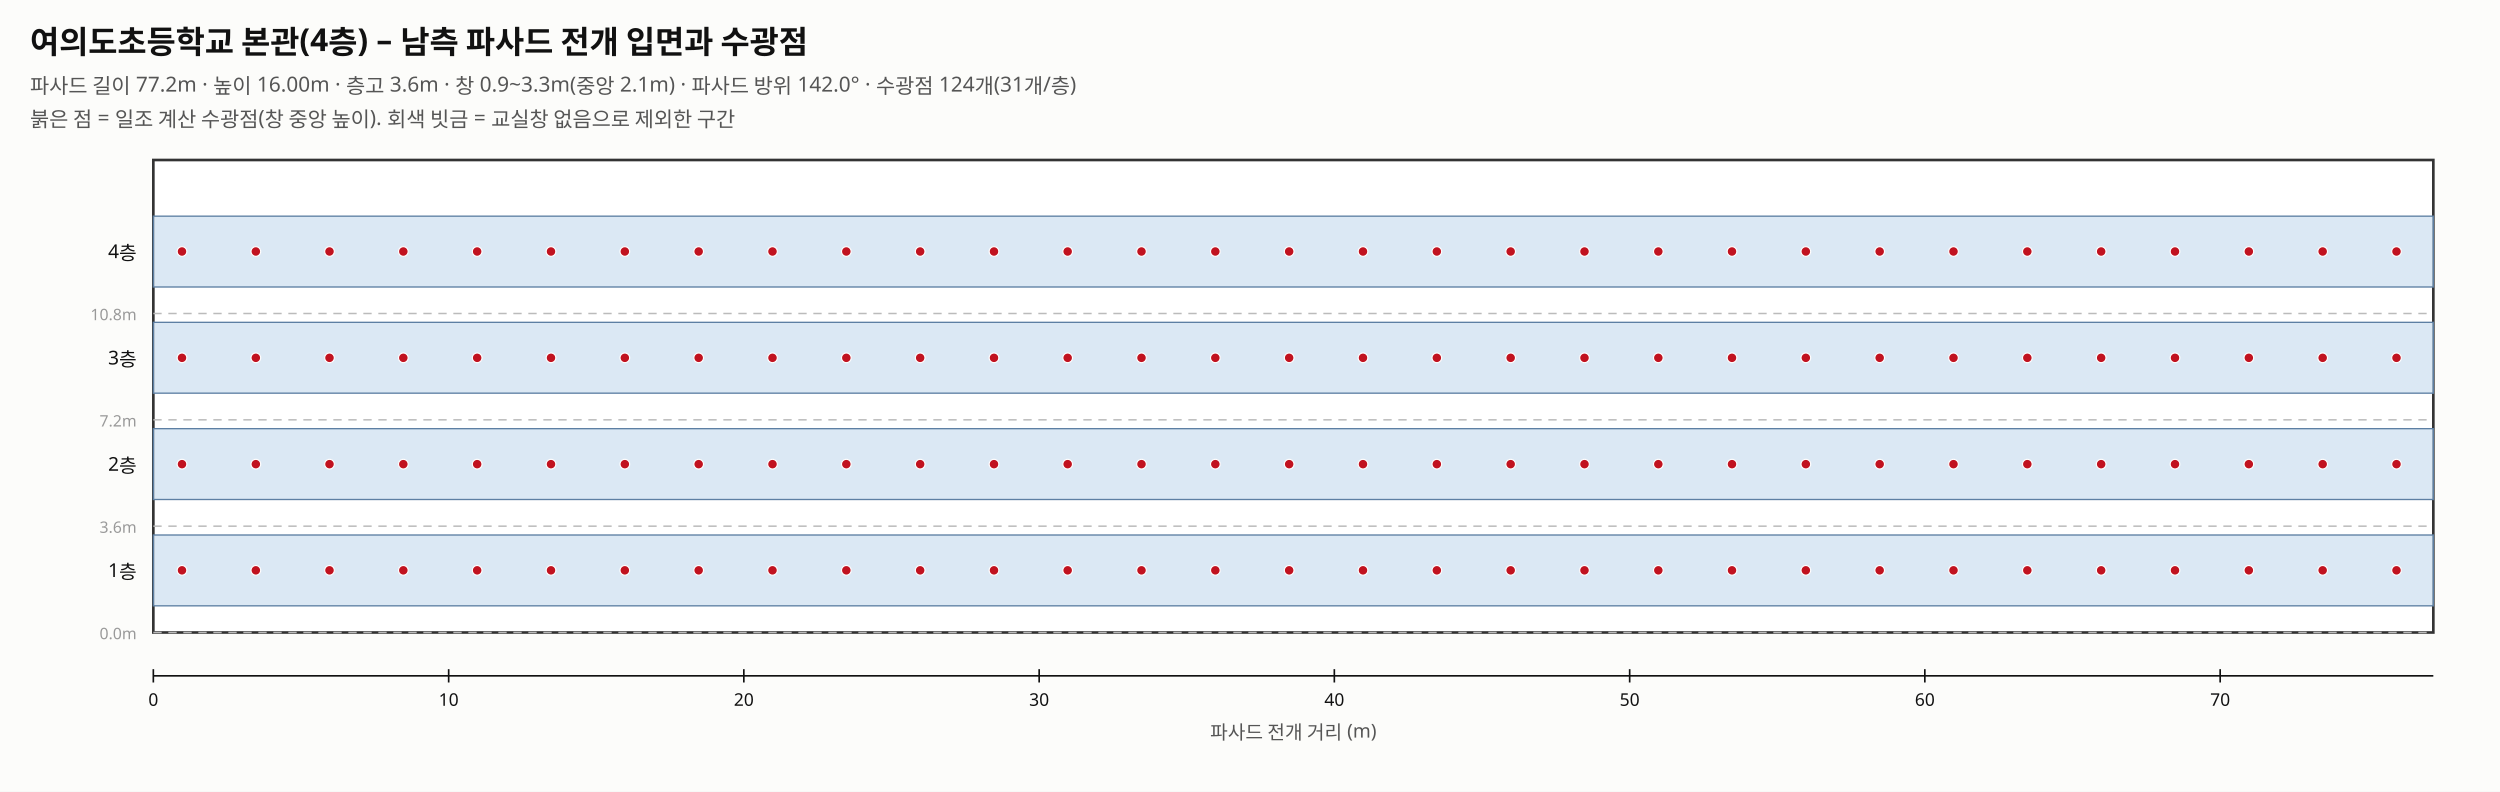
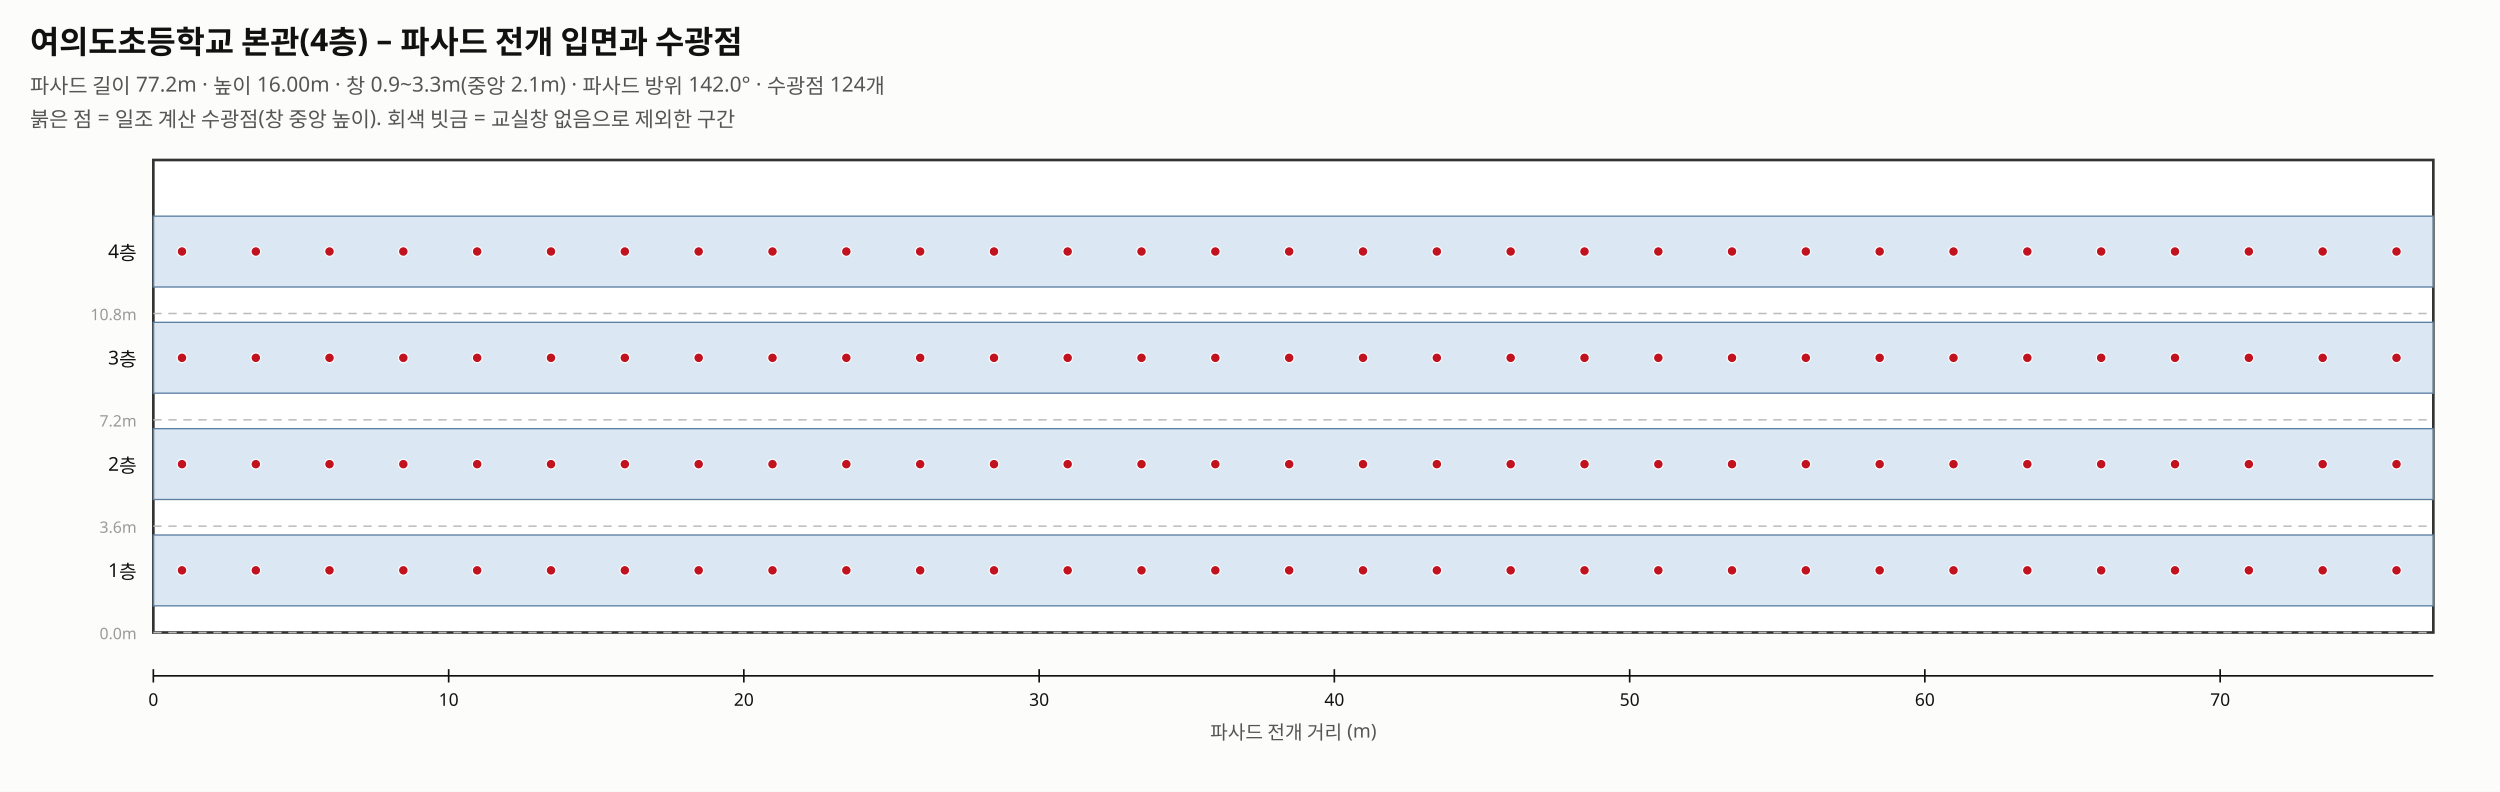
<svg xmlns="http://www.w3.org/2000/svg" width="1500" height="475" viewBox="0 0 1500 475">
  <rect width="100%" height="100%" fill="#fcfcfa" />
-   <text x="18" y="32" font-family="sans-serif" font-size="19" font-weight="bold" fill="#111">여의도초등학교 본관(4층) – 남측 파사드 전개 입면과 수광점</text>
-   <text x="18" y="56" font-family="sans-serif" font-size="12.5" fill="#555">파사드 길이 77.2m · 높이 16.00m · 층고 3.6m · 창 0.9~3.3m(중앙 2.1m) · 파사드 방위 142.0° · 수광점 124개(31개/층)</text>
+   <text x="18" y="32" font-family="sans-serif" font-size="19" font-weight="bold" fill="#111">여의도초등학교 본관(4층) – 파사드 전개 입면과 수광점</text>
+   <text x="18" y="56" font-family="sans-serif" font-size="12.5" fill="#555">파사드 길이 77.2m · 높이 16.00m · 창 0.9~3.3m(중앙 2.1m) · 파사드 방위 142.0° · 수광점 124개</text>
  <text x="18" y="76" font-family="sans-serif" font-size="12.5" fill="#555">붉은 점 = 일조 계산 수광점(창 중앙 높이). 회색 빗금 = 교실창 없음으로 제외한 구간</text>
  <rect x="92.0" y="96.0" width="1368.0" height="283.5" fill="#ffffff" stroke="#333" stroke-width="1.6" />
  <line x1="92.0" y1="379.5" x2="1460.0" y2="379.5" stroke="#bbb" stroke-width="0.9" stroke-dasharray="5 4" />
  <rect x="92.0" y="321.0" width="1368.0" height="42.5" fill="#cfe0f0" fill-opacity="0.75" stroke="#5d7fa3" stroke-width="0.8" />
  <text x="82.0" y="346.2" font-family="sans-serif" font-size="11.5" text-anchor="end" fill="#111">1층</text>
  <text x="82.0" y="383.5" font-family="sans-serif" font-size="9.5" text-anchor="end" fill="#999">0.0m</text>
  <line x1="92.0" y1="315.7" x2="1460.0" y2="315.7" stroke="#bbb" stroke-width="0.9" stroke-dasharray="5 4" />
  <rect x="92.0" y="257.2" width="1368.0" height="42.5" fill="#cfe0f0" fill-opacity="0.75" stroke="#5d7fa3" stroke-width="0.8" />
  <text x="82.0" y="282.5" font-family="sans-serif" font-size="11.5" text-anchor="end" fill="#111">2층</text>
  <text x="82.0" y="319.7" font-family="sans-serif" font-size="9.5" text-anchor="end" fill="#999">3.6m</text>
  <line x1="92.0" y1="251.9" x2="1460.0" y2="251.9" stroke="#bbb" stroke-width="0.9" stroke-dasharray="5 4" />
  <rect x="92.0" y="193.4" width="1368.0" height="42.5" fill="#cfe0f0" fill-opacity="0.75" stroke="#5d7fa3" stroke-width="0.8" />
  <text x="82.0" y="218.7" font-family="sans-serif" font-size="11.5" text-anchor="end" fill="#111">3층</text>
  <text x="82.0" y="255.9" font-family="sans-serif" font-size="9.5" text-anchor="end" fill="#999">7.2m</text>
  <line x1="92.0" y1="188.1" x2="1460.0" y2="188.1" stroke="#bbb" stroke-width="0.9" stroke-dasharray="5 4" />
  <rect x="92.0" y="129.7" width="1368.0" height="42.5" fill="#cfe0f0" fill-opacity="0.75" stroke="#5d7fa3" stroke-width="0.8" />
  <text x="82.0" y="154.9" font-family="sans-serif" font-size="11.5" text-anchor="end" fill="#111">4층</text>
  <text x="82.0" y="192.1" font-family="sans-serif" font-size="9.5" text-anchor="end" fill="#999">10.8m</text>
  <circle cx="1437.9" cy="342.2" r="2.9" fill="#c1121f" stroke="#fff" stroke-width="0.7" />
  <circle cx="1437.9" cy="278.5" r="2.9" fill="#c1121f" stroke="#fff" stroke-width="0.7" />
  <circle cx="1437.9" cy="214.7" r="2.9" fill="#c1121f" stroke="#fff" stroke-width="0.7" />
  <circle cx="1437.9" cy="150.9" r="2.9" fill="#c1121f" stroke="#fff" stroke-width="0.7" />
  <circle cx="1393.6" cy="342.2" r="2.9" fill="#c1121f" stroke="#fff" stroke-width="0.7" />
  <circle cx="1393.6" cy="278.5" r="2.9" fill="#c1121f" stroke="#fff" stroke-width="0.7" />
  <circle cx="1393.6" cy="214.7" r="2.9" fill="#c1121f" stroke="#fff" stroke-width="0.7" />
  <circle cx="1393.6" cy="150.9" r="2.9" fill="#c1121f" stroke="#fff" stroke-width="0.7" />
  <circle cx="1349.3" cy="342.2" r="2.9" fill="#c1121f" stroke="#fff" stroke-width="0.7" />
  <circle cx="1349.3" cy="278.5" r="2.9" fill="#c1121f" stroke="#fff" stroke-width="0.7" />
  <circle cx="1349.3" cy="214.7" r="2.9" fill="#c1121f" stroke="#fff" stroke-width="0.7" />
  <circle cx="1349.3" cy="150.9" r="2.9" fill="#c1121f" stroke="#fff" stroke-width="0.7" />
  <circle cx="1305.0" cy="342.2" r="2.9" fill="#c1121f" stroke="#fff" stroke-width="0.7" />
  <circle cx="1305.0" cy="278.5" r="2.9" fill="#c1121f" stroke="#fff" stroke-width="0.7" />
  <circle cx="1305.0" cy="214.7" r="2.9" fill="#c1121f" stroke="#fff" stroke-width="0.7" />
  <circle cx="1305.0" cy="150.9" r="2.9" fill="#c1121f" stroke="#fff" stroke-width="0.7" />
  <circle cx="1260.7" cy="342.2" r="2.9" fill="#c1121f" stroke="#fff" stroke-width="0.7" />
  <circle cx="1260.7" cy="278.5" r="2.9" fill="#c1121f" stroke="#fff" stroke-width="0.7" />
  <circle cx="1260.7" cy="214.7" r="2.9" fill="#c1121f" stroke="#fff" stroke-width="0.7" />
  <circle cx="1260.7" cy="150.9" r="2.9" fill="#c1121f" stroke="#fff" stroke-width="0.7" />
  <circle cx="1216.4" cy="342.2" r="2.9" fill="#c1121f" stroke="#fff" stroke-width="0.7" />
  <circle cx="1216.4" cy="278.5" r="2.9" fill="#c1121f" stroke="#fff" stroke-width="0.7" />
  <circle cx="1216.4" cy="214.7" r="2.9" fill="#c1121f" stroke="#fff" stroke-width="0.7" />
  <circle cx="1216.4" cy="150.9" r="2.9" fill="#c1121f" stroke="#fff" stroke-width="0.7" />
  <circle cx="1172.1" cy="342.2" r="2.9" fill="#c1121f" stroke="#fff" stroke-width="0.7" />
  <circle cx="1172.1" cy="278.5" r="2.9" fill="#c1121f" stroke="#fff" stroke-width="0.7" />
  <circle cx="1172.1" cy="214.7" r="2.9" fill="#c1121f" stroke="#fff" stroke-width="0.7" />
  <circle cx="1172.1" cy="150.9" r="2.9" fill="#c1121f" stroke="#fff" stroke-width="0.7" />
  <circle cx="1127.8" cy="342.2" r="2.9" fill="#c1121f" stroke="#fff" stroke-width="0.7" />
  <circle cx="1127.8" cy="278.5" r="2.9" fill="#c1121f" stroke="#fff" stroke-width="0.7" />
  <circle cx="1127.8" cy="214.7" r="2.9" fill="#c1121f" stroke="#fff" stroke-width="0.7" />
  <circle cx="1127.8" cy="150.9" r="2.9" fill="#c1121f" stroke="#fff" stroke-width="0.7" />
  <circle cx="1083.5" cy="342.2" r="2.9" fill="#c1121f" stroke="#fff" stroke-width="0.7" />
  <circle cx="1083.5" cy="278.5" r="2.9" fill="#c1121f" stroke="#fff" stroke-width="0.7" />
  <circle cx="1083.5" cy="214.7" r="2.9" fill="#c1121f" stroke="#fff" stroke-width="0.7" />
  <circle cx="1083.5" cy="150.9" r="2.9" fill="#c1121f" stroke="#fff" stroke-width="0.7" />
  <circle cx="1039.2" cy="342.2" r="2.9" fill="#c1121f" stroke="#fff" stroke-width="0.7" />
  <circle cx="1039.2" cy="278.5" r="2.9" fill="#c1121f" stroke="#fff" stroke-width="0.7" />
  <circle cx="1039.2" cy="214.7" r="2.9" fill="#c1121f" stroke="#fff" stroke-width="0.7" />
  <circle cx="1039.2" cy="150.9" r="2.9" fill="#c1121f" stroke="#fff" stroke-width="0.7" />
  <circle cx="995.0" cy="342.2" r="2.9" fill="#c1121f" stroke="#fff" stroke-width="0.7" />
  <circle cx="995.0" cy="278.5" r="2.9" fill="#c1121f" stroke="#fff" stroke-width="0.7" />
  <circle cx="995.0" cy="214.7" r="2.9" fill="#c1121f" stroke="#fff" stroke-width="0.7" />
  <circle cx="995.0" cy="150.9" r="2.9" fill="#c1121f" stroke="#fff" stroke-width="0.7" />
  <circle cx="950.7" cy="342.2" r="2.9" fill="#c1121f" stroke="#fff" stroke-width="0.7" />
  <circle cx="950.7" cy="278.5" r="2.9" fill="#c1121f" stroke="#fff" stroke-width="0.7" />
  <circle cx="950.7" cy="214.7" r="2.9" fill="#c1121f" stroke="#fff" stroke-width="0.7" />
  <circle cx="950.7" cy="150.9" r="2.9" fill="#c1121f" stroke="#fff" stroke-width="0.7" />
  <circle cx="906.4" cy="342.2" r="2.9" fill="#c1121f" stroke="#fff" stroke-width="0.7" />
  <circle cx="906.4" cy="278.5" r="2.9" fill="#c1121f" stroke="#fff" stroke-width="0.7" />
  <circle cx="906.4" cy="214.7" r="2.9" fill="#c1121f" stroke="#fff" stroke-width="0.7" />
  <circle cx="906.4" cy="150.9" r="2.9" fill="#c1121f" stroke="#fff" stroke-width="0.7" />
  <circle cx="862.1" cy="342.2" r="2.9" fill="#c1121f" stroke="#fff" stroke-width="0.7" />
  <circle cx="862.1" cy="278.5" r="2.9" fill="#c1121f" stroke="#fff" stroke-width="0.7" />
  <circle cx="862.1" cy="214.7" r="2.9" fill="#c1121f" stroke="#fff" stroke-width="0.7" />
  <circle cx="862.1" cy="150.9" r="2.9" fill="#c1121f" stroke="#fff" stroke-width="0.7" />
  <circle cx="817.8" cy="342.2" r="2.9" fill="#c1121f" stroke="#fff" stroke-width="0.7" />
  <circle cx="817.8" cy="278.5" r="2.9" fill="#c1121f" stroke="#fff" stroke-width="0.7" />
  <circle cx="817.8" cy="214.7" r="2.9" fill="#c1121f" stroke="#fff" stroke-width="0.7" />
  <circle cx="817.8" cy="150.9" r="2.9" fill="#c1121f" stroke="#fff" stroke-width="0.7" />
  <circle cx="773.5" cy="342.2" r="2.9" fill="#c1121f" stroke="#fff" stroke-width="0.7" />
  <circle cx="773.5" cy="278.5" r="2.9" fill="#c1121f" stroke="#fff" stroke-width="0.7" />
  <circle cx="773.5" cy="214.7" r="2.9" fill="#c1121f" stroke="#fff" stroke-width="0.7" />
  <circle cx="773.5" cy="150.9" r="2.9" fill="#c1121f" stroke="#fff" stroke-width="0.7" />
  <circle cx="729.2" cy="342.2" r="2.9" fill="#c1121f" stroke="#fff" stroke-width="0.7" />
  <circle cx="729.2" cy="278.5" r="2.9" fill="#c1121f" stroke="#fff" stroke-width="0.7" />
  <circle cx="729.2" cy="214.7" r="2.9" fill="#c1121f" stroke="#fff" stroke-width="0.7" />
  <circle cx="729.2" cy="150.9" r="2.9" fill="#c1121f" stroke="#fff" stroke-width="0.7" />
  <circle cx="684.9" cy="342.2" r="2.9" fill="#c1121f" stroke="#fff" stroke-width="0.7" />
  <circle cx="684.9" cy="278.5" r="2.9" fill="#c1121f" stroke="#fff" stroke-width="0.7" />
  <circle cx="684.9" cy="214.7" r="2.9" fill="#c1121f" stroke="#fff" stroke-width="0.7" />
  <circle cx="684.9" cy="150.9" r="2.9" fill="#c1121f" stroke="#fff" stroke-width="0.7" />
  <circle cx="640.6" cy="342.2" r="2.9" fill="#c1121f" stroke="#fff" stroke-width="0.7" />
  <circle cx="640.6" cy="278.5" r="2.9" fill="#c1121f" stroke="#fff" stroke-width="0.7" />
  <circle cx="640.6" cy="214.7" r="2.9" fill="#c1121f" stroke="#fff" stroke-width="0.7" />
  <circle cx="640.6" cy="150.9" r="2.9" fill="#c1121f" stroke="#fff" stroke-width="0.7" />
  <circle cx="596.4" cy="342.2" r="2.9" fill="#c1121f" stroke="#fff" stroke-width="0.7" />
  <circle cx="596.4" cy="278.5" r="2.9" fill="#c1121f" stroke="#fff" stroke-width="0.7" />
  <circle cx="596.4" cy="214.7" r="2.9" fill="#c1121f" stroke="#fff" stroke-width="0.7" />
  <circle cx="596.4" cy="150.9" r="2.9" fill="#c1121f" stroke="#fff" stroke-width="0.7" />
  <circle cx="552.1" cy="342.2" r="2.9" fill="#c1121f" stroke="#fff" stroke-width="0.7" />
  <circle cx="552.1" cy="278.5" r="2.9" fill="#c1121f" stroke="#fff" stroke-width="0.7" />
  <circle cx="552.1" cy="214.7" r="2.9" fill="#c1121f" stroke="#fff" stroke-width="0.7" />
  <circle cx="552.1" cy="150.9" r="2.9" fill="#c1121f" stroke="#fff" stroke-width="0.7" />
  <circle cx="507.8" cy="342.2" r="2.9" fill="#c1121f" stroke="#fff" stroke-width="0.7" />
  <circle cx="507.8" cy="278.5" r="2.9" fill="#c1121f" stroke="#fff" stroke-width="0.7" />
  <circle cx="507.8" cy="214.7" r="2.9" fill="#c1121f" stroke="#fff" stroke-width="0.7" />
  <circle cx="507.8" cy="150.9" r="2.9" fill="#c1121f" stroke="#fff" stroke-width="0.7" />
  <circle cx="463.5" cy="342.2" r="2.9" fill="#c1121f" stroke="#fff" stroke-width="0.7" />
  <circle cx="463.5" cy="278.5" r="2.9" fill="#c1121f" stroke="#fff" stroke-width="0.7" />
  <circle cx="463.5" cy="214.7" r="2.9" fill="#c1121f" stroke="#fff" stroke-width="0.7" />
  <circle cx="463.5" cy="150.9" r="2.9" fill="#c1121f" stroke="#fff" stroke-width="0.7" />
  <circle cx="419.2" cy="342.2" r="2.9" fill="#c1121f" stroke="#fff" stroke-width="0.7" />
  <circle cx="419.2" cy="278.5" r="2.9" fill="#c1121f" stroke="#fff" stroke-width="0.7" />
  <circle cx="419.2" cy="214.7" r="2.9" fill="#c1121f" stroke="#fff" stroke-width="0.7" />
  <circle cx="419.2" cy="150.9" r="2.9" fill="#c1121f" stroke="#fff" stroke-width="0.7" />
  <circle cx="374.9" cy="342.2" r="2.9" fill="#c1121f" stroke="#fff" stroke-width="0.7" />
  <circle cx="374.9" cy="278.5" r="2.9" fill="#c1121f" stroke="#fff" stroke-width="0.7" />
  <circle cx="374.9" cy="214.7" r="2.9" fill="#c1121f" stroke="#fff" stroke-width="0.7" />
  <circle cx="374.9" cy="150.9" r="2.9" fill="#c1121f" stroke="#fff" stroke-width="0.7" />
  <circle cx="330.6" cy="342.2" r="2.9" fill="#c1121f" stroke="#fff" stroke-width="0.7" />
  <circle cx="330.6" cy="278.5" r="2.9" fill="#c1121f" stroke="#fff" stroke-width="0.7" />
  <circle cx="330.6" cy="214.7" r="2.9" fill="#c1121f" stroke="#fff" stroke-width="0.7" />
  <circle cx="330.6" cy="150.9" r="2.9" fill="#c1121f" stroke="#fff" stroke-width="0.7" />
  <circle cx="286.3" cy="342.2" r="2.9" fill="#c1121f" stroke="#fff" stroke-width="0.7" />
  <circle cx="286.3" cy="278.5" r="2.9" fill="#c1121f" stroke="#fff" stroke-width="0.7" />
  <circle cx="286.3" cy="214.7" r="2.9" fill="#c1121f" stroke="#fff" stroke-width="0.7" />
  <circle cx="286.3" cy="150.9" r="2.9" fill="#c1121f" stroke="#fff" stroke-width="0.7" />
  <circle cx="242.0" cy="342.2" r="2.9" fill="#c1121f" stroke="#fff" stroke-width="0.7" />
  <circle cx="242.0" cy="278.5" r="2.9" fill="#c1121f" stroke="#fff" stroke-width="0.7" />
  <circle cx="242.0" cy="214.7" r="2.9" fill="#c1121f" stroke="#fff" stroke-width="0.7" />
  <circle cx="242.0" cy="150.9" r="2.9" fill="#c1121f" stroke="#fff" stroke-width="0.7" />
  <circle cx="197.7" cy="342.2" r="2.9" fill="#c1121f" stroke="#fff" stroke-width="0.7" />
  <circle cx="197.7" cy="278.5" r="2.9" fill="#c1121f" stroke="#fff" stroke-width="0.7" />
  <circle cx="197.7" cy="214.7" r="2.9" fill="#c1121f" stroke="#fff" stroke-width="0.7" />
  <circle cx="197.7" cy="150.9" r="2.9" fill="#c1121f" stroke="#fff" stroke-width="0.7" />
  <circle cx="153.5" cy="342.2" r="2.9" fill="#c1121f" stroke="#fff" stroke-width="0.7" />
  <circle cx="153.5" cy="278.5" r="2.9" fill="#c1121f" stroke="#fff" stroke-width="0.7" />
  <circle cx="153.5" cy="214.7" r="2.9" fill="#c1121f" stroke="#fff" stroke-width="0.7" />
  <circle cx="153.5" cy="150.9" r="2.9" fill="#c1121f" stroke="#fff" stroke-width="0.7" />
  <circle cx="109.2" cy="342.2" r="2.9" fill="#c1121f" stroke="#fff" stroke-width="0.7" />
  <circle cx="109.2" cy="278.5" r="2.9" fill="#c1121f" stroke="#fff" stroke-width="0.7" />
  <circle cx="109.2" cy="214.7" r="2.9" fill="#c1121f" stroke="#fff" stroke-width="0.7" />
  <circle cx="109.2" cy="150.9" r="2.9" fill="#c1121f" stroke="#fff" stroke-width="0.7" />
  <line x1="92.0" y1="405.5" x2="1460.0" y2="405.5" stroke="#111" stroke-width="1" />
  <line x1="92.0" y1="401.5" x2="92.0" y2="409.5" stroke="#111" stroke-width="1" />
  <text x="92.0" y="423.5" font-family="sans-serif" font-size="10.5" text-anchor="middle" fill="#111">0</text>
  <line x1="269.2" y1="401.5" x2="269.2" y2="409.5" stroke="#111" stroke-width="1" />
  <text x="269.2" y="423.5" font-family="sans-serif" font-size="10.5" text-anchor="middle" fill="#111">10</text>
  <line x1="446.3" y1="401.5" x2="446.3" y2="409.5" stroke="#111" stroke-width="1" />
  <text x="446.3" y="423.5" font-family="sans-serif" font-size="10.5" text-anchor="middle" fill="#111">20</text>
  <line x1="623.5" y1="401.5" x2="623.5" y2="409.5" stroke="#111" stroke-width="1" />
  <text x="623.5" y="423.5" font-family="sans-serif" font-size="10.5" text-anchor="middle" fill="#111">30</text>
  <line x1="800.6" y1="401.5" x2="800.6" y2="409.5" stroke="#111" stroke-width="1" />
  <text x="800.6" y="423.5" font-family="sans-serif" font-size="10.5" text-anchor="middle" fill="#111">40</text>
  <line x1="977.8" y1="401.5" x2="977.8" y2="409.5" stroke="#111" stroke-width="1" />
  <text x="977.8" y="423.5" font-family="sans-serif" font-size="10.5" text-anchor="middle" fill="#111">50</text>
  <line x1="1154.9" y1="401.5" x2="1154.9" y2="409.5" stroke="#111" stroke-width="1" />
  <text x="1154.9" y="423.5" font-family="sans-serif" font-size="10.5" text-anchor="middle" fill="#111">60</text>
  <line x1="1332.1" y1="401.5" x2="1332.1" y2="409.5" stroke="#111" stroke-width="1" />
  <text x="1332.1" y="423.5" font-family="sans-serif" font-size="10.5" text-anchor="middle" fill="#111">70</text>
  <text x="776.0" y="443.5" font-family="sans-serif" font-size="11.5" text-anchor="middle" fill="#555">파사드 전개 거리 (m)</text>
</svg>
